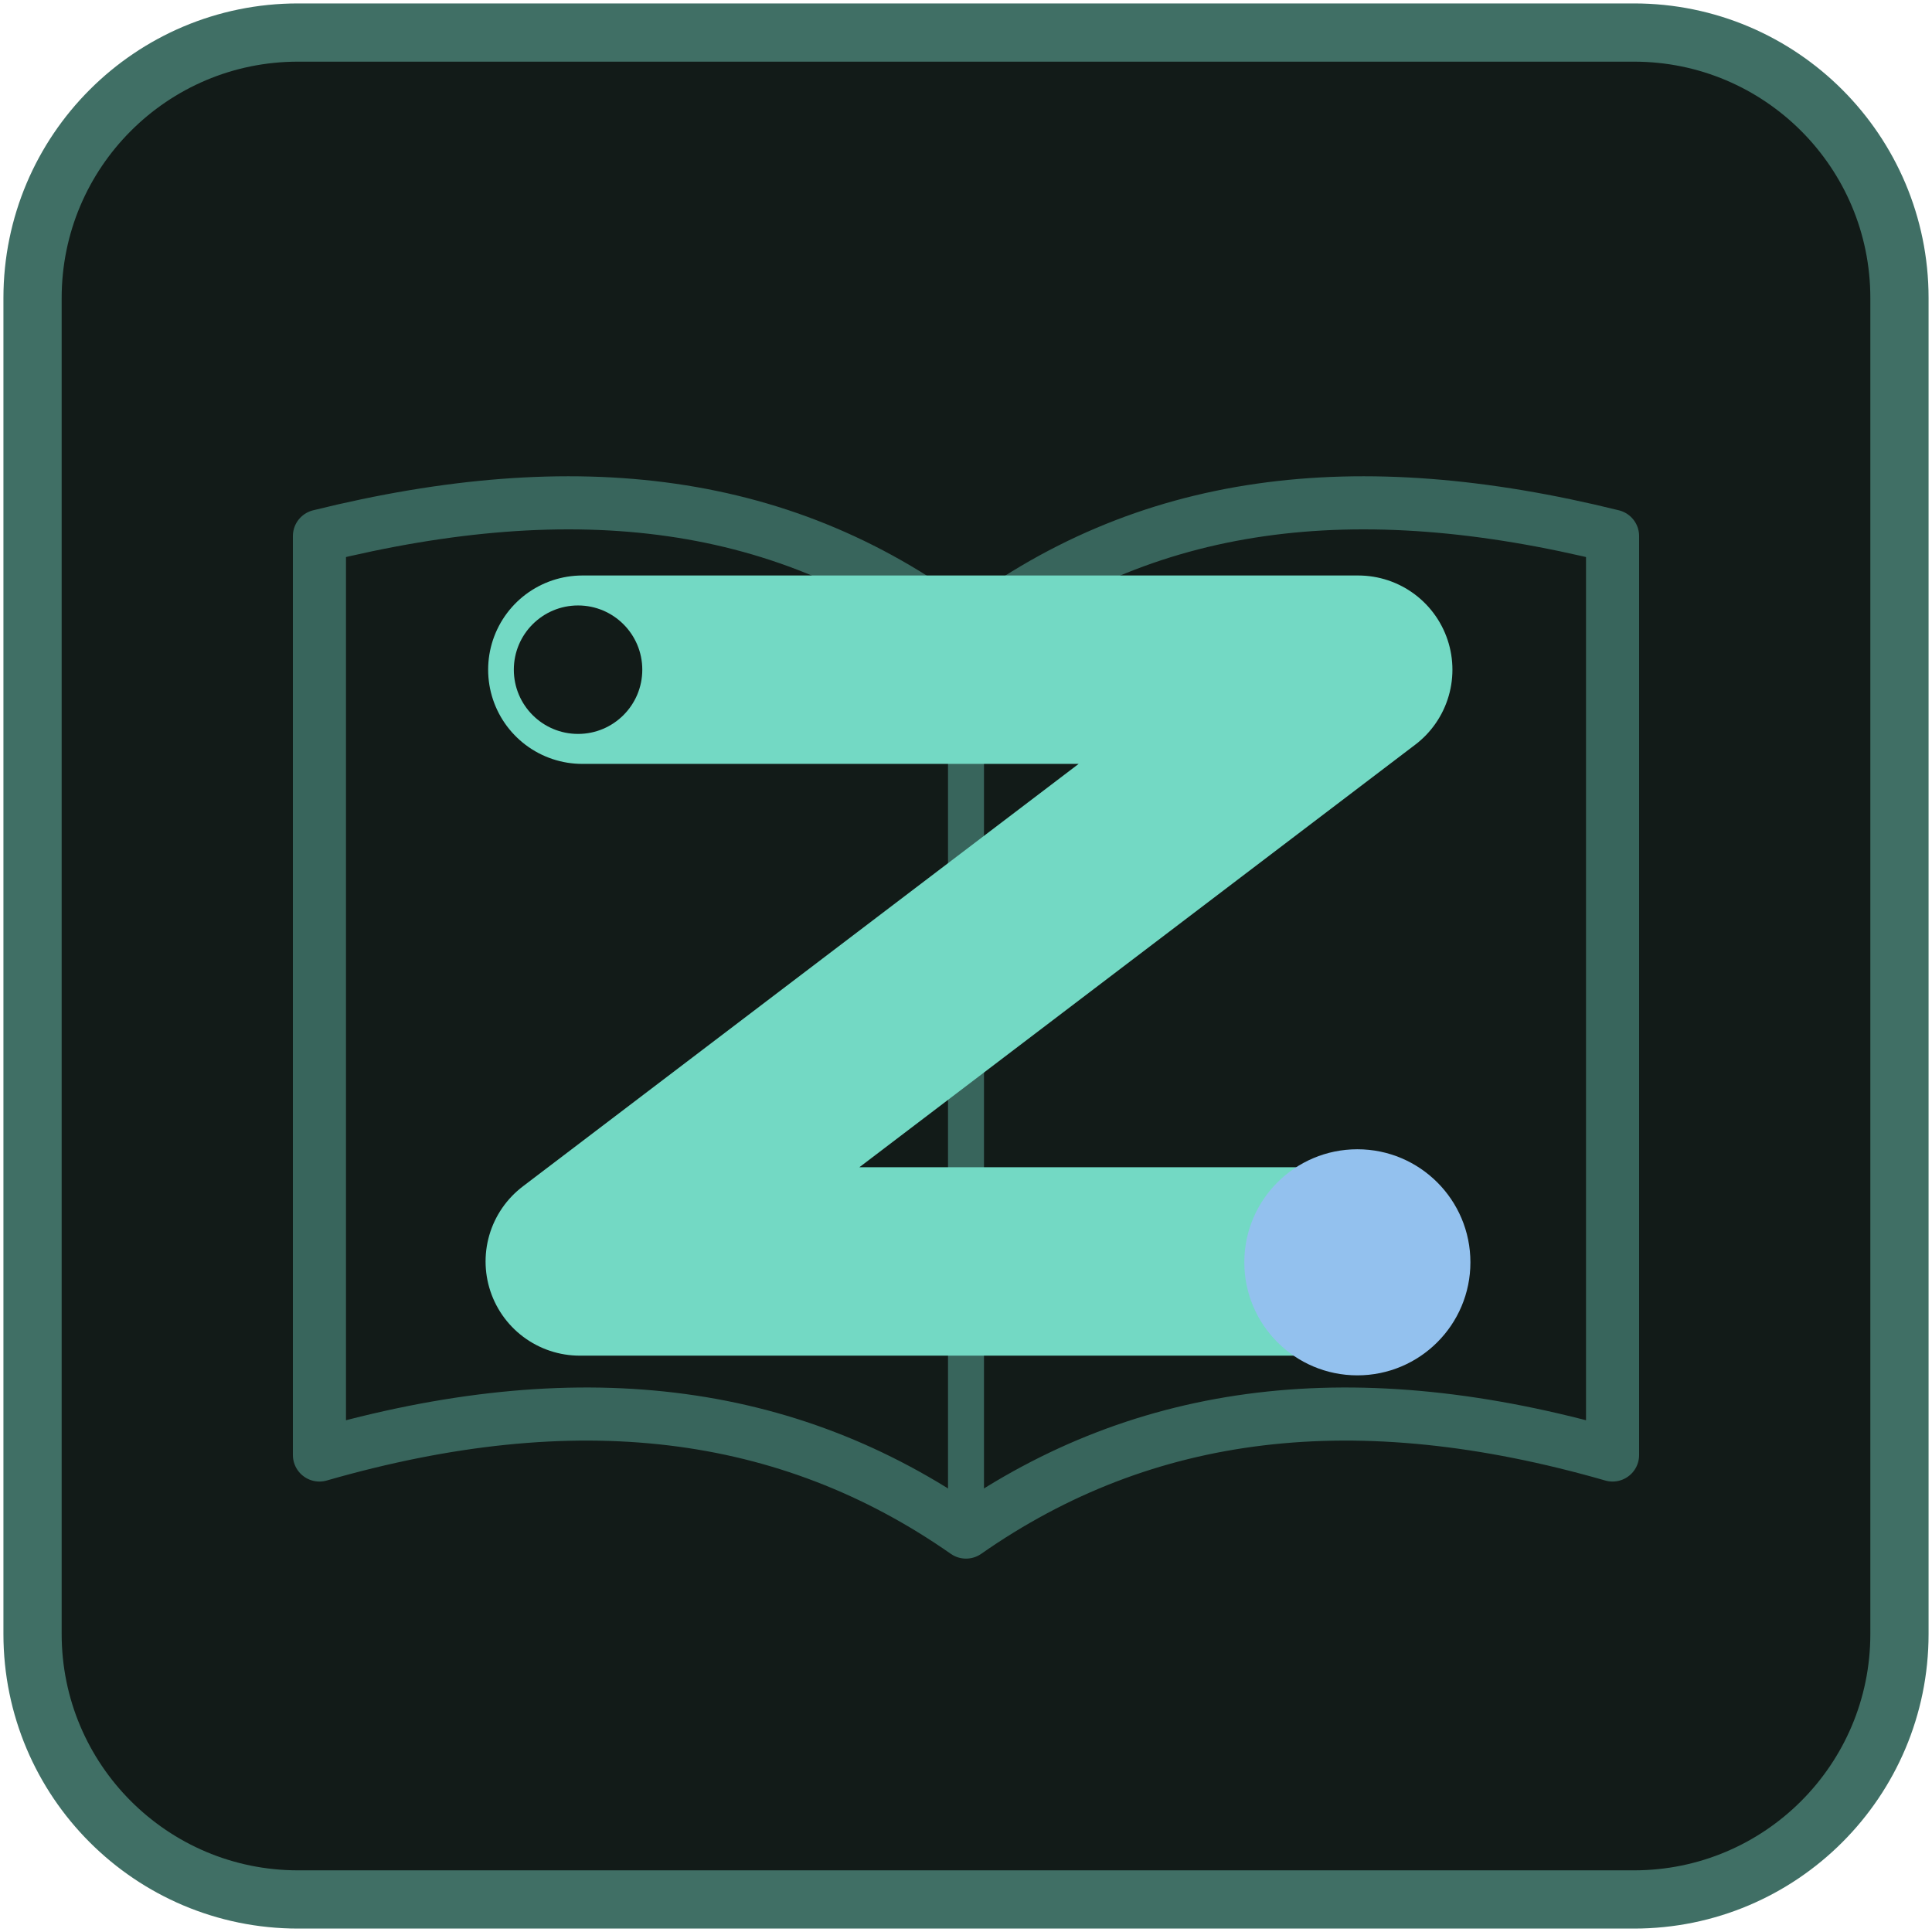
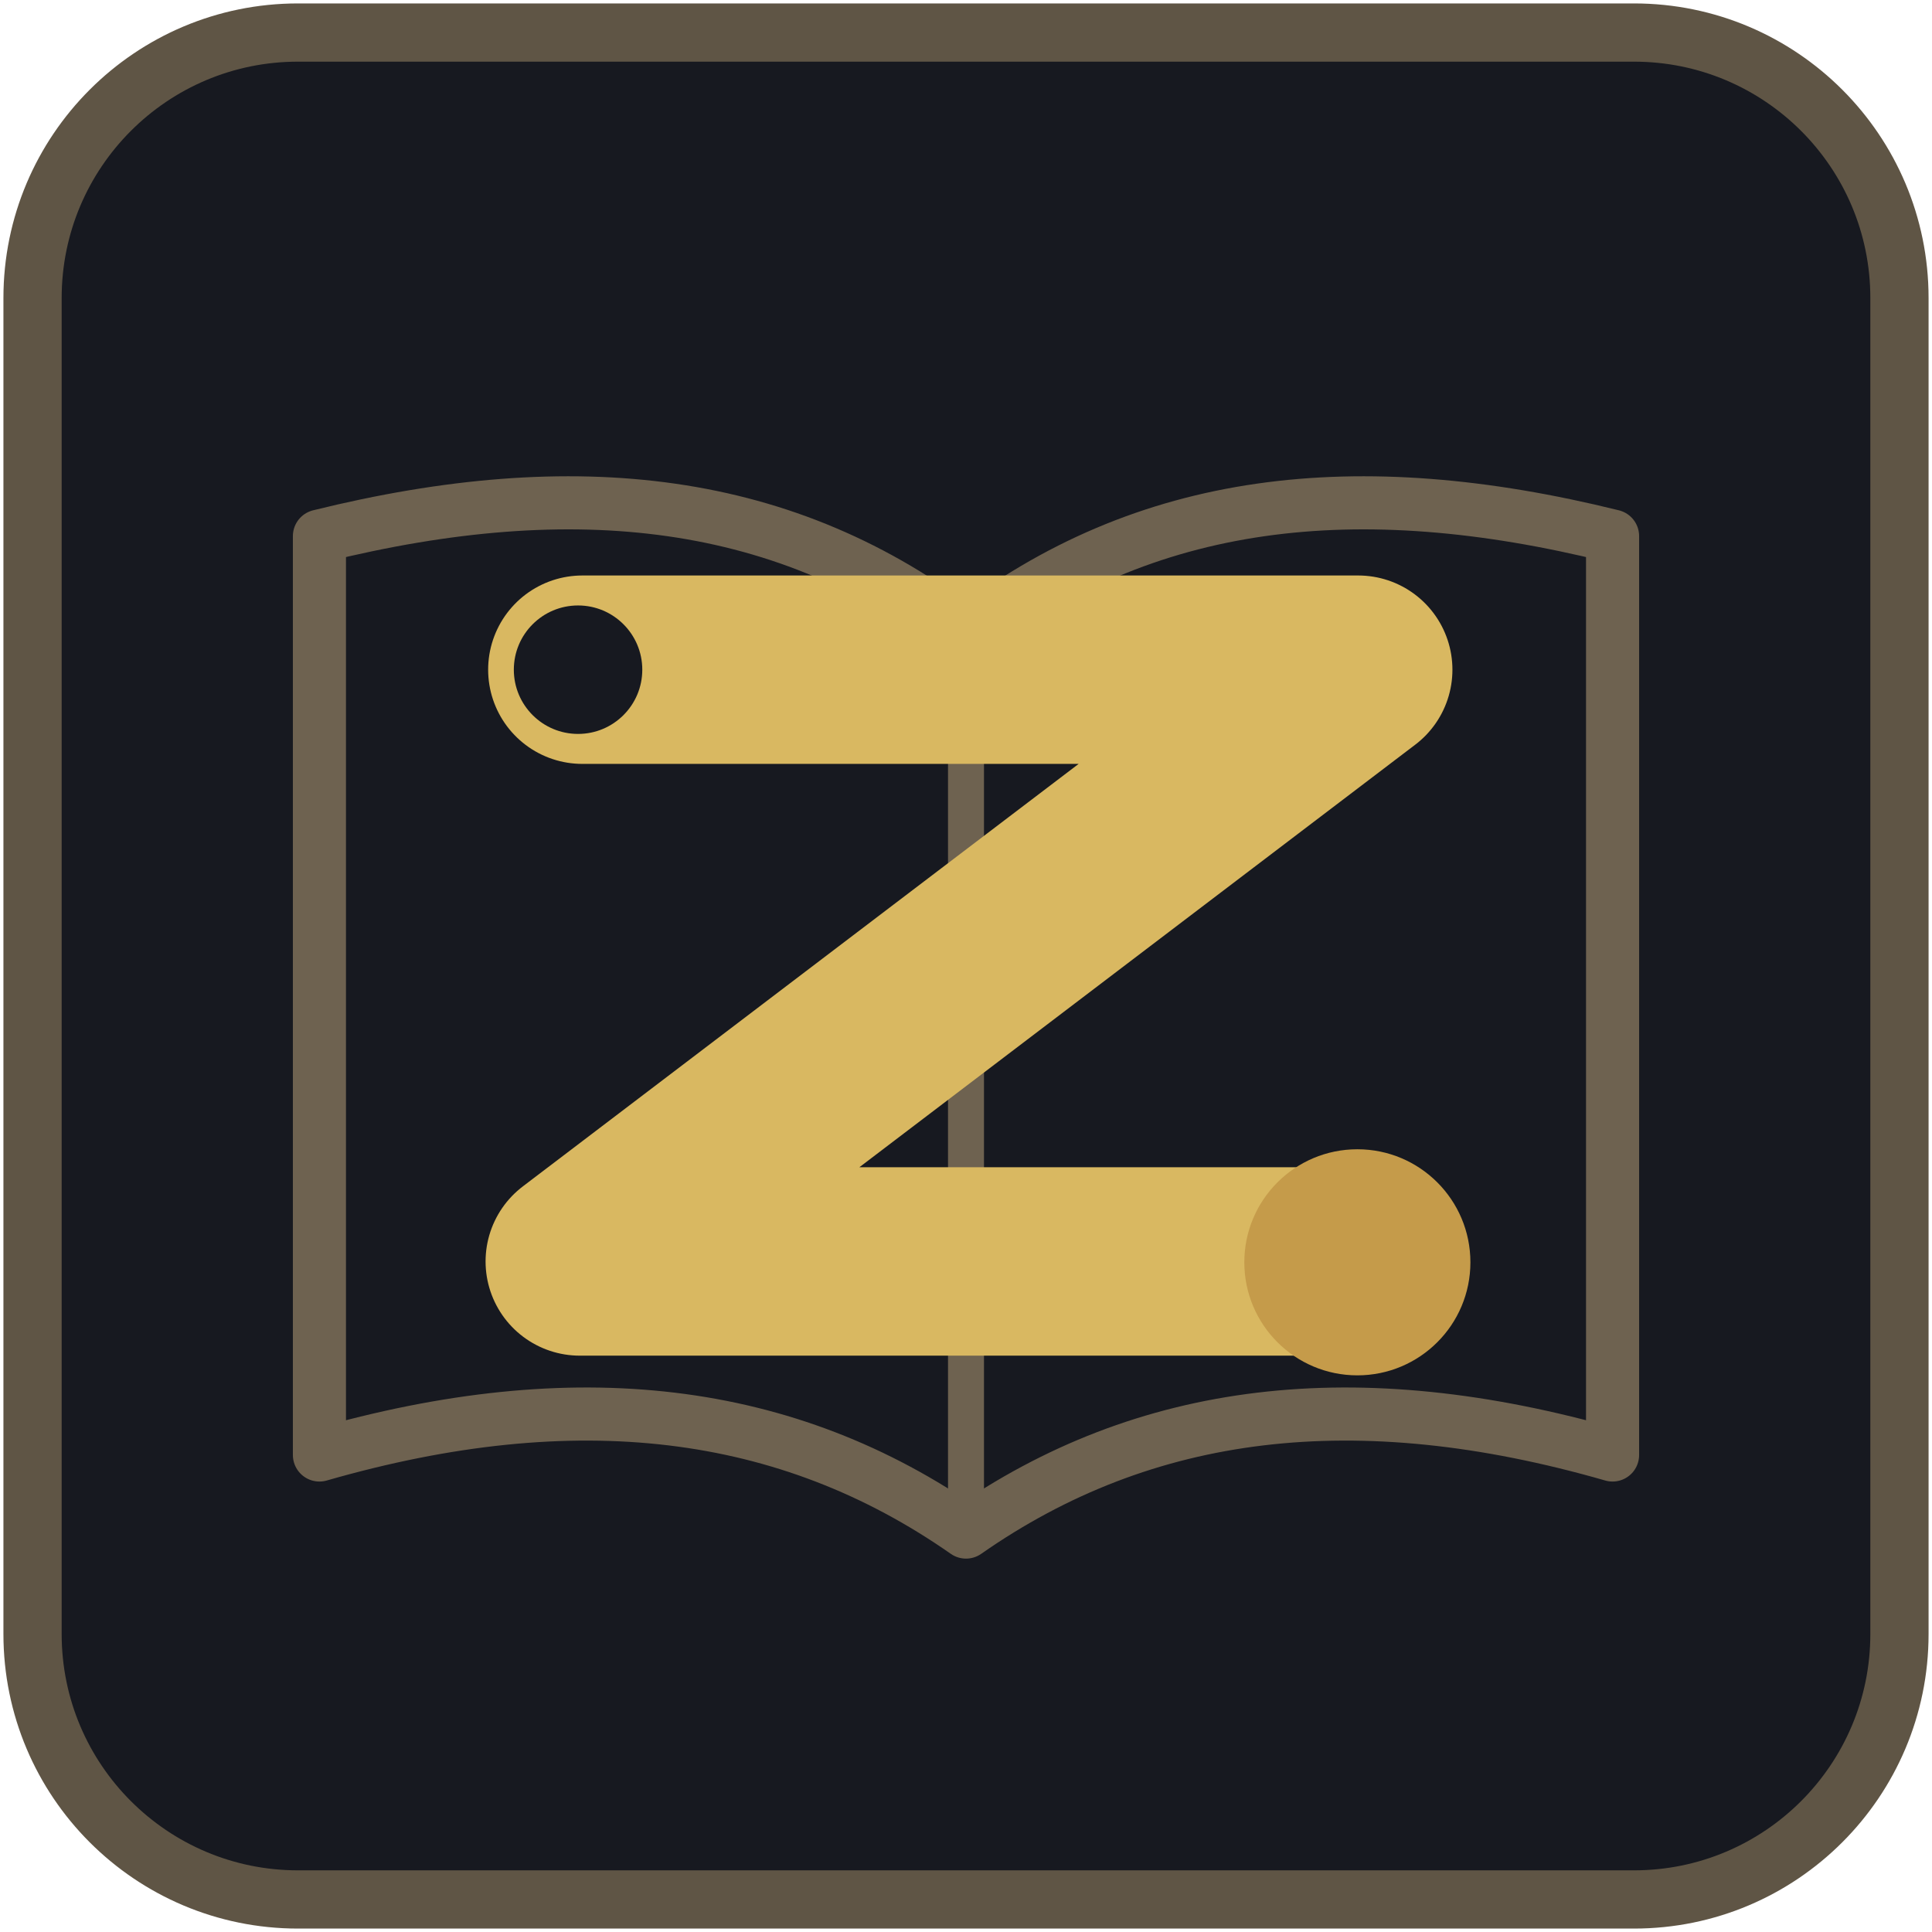
<svg xmlns="http://www.w3.org/2000/svg" width="256" height="256" viewBox="15.2 15.2 225.6 225.6" fill="none" shape-rendering="geometricPrecision">
-   <rect x="19" y="19" width="218" height="218" rx="31" fill="#121B18" stroke="#406F65" stroke-width="6.8" />
-   <path d="M52.5 77.8C82.4 70.4 107.1 73.2 128 89.4C148.9 73.2 173.6 70.4 203.5 77.8V185.1C173.6 176.5 148.9 179.5 128 194.1C107.1 179.5 82.4 176.5 52.5 185.1V77.8Z" fill="none" stroke="#38655C" stroke-width="6.2" stroke-linecap="round" stroke-linejoin="round" />
-   <path d="M128 89.4V194.1" stroke="#38655C" stroke-width="4.2" stroke-linecap="round" />
-   <path d="M83.2 93.4H173.8L82.9 162.5H169.6" stroke="#73D9C4" stroke-width="22" stroke-linecap="round" stroke-linejoin="round" />
-   <circle cx="82.7" cy="93.4" r="8.8" fill="#121B18" stroke="#73D9C4" stroke-width="2.6" />
-   <circle cx="173.7" cy="162.6" r="13.2" fill="#93C1EE" />
+   <rect x="19" y="19" width="218" height="218" rx="31" fill="#171920" stroke="#5F5545" stroke-width="6.8" />
+   <path d="M52.5 77.8C82.4 70.4 107.1 73.2 128 89.4C148.9 73.2 173.6 70.4 203.5 77.8V185.1C173.6 176.5 148.9 179.5 128 194.1C107.1 179.5 82.4 176.5 52.5 185.1V77.8Z" fill="none" stroke="#6E6250" stroke-width="6.2" stroke-linecap="round" stroke-linejoin="round" />
+   <path d="M128 89.4V194.1" stroke="#6E6250" stroke-width="4.2" stroke-linecap="round" />
+   <path d="M83.2 93.4H173.8L82.9 162.5H169.6" stroke="#D9B861" stroke-width="22" stroke-linecap="round" stroke-linejoin="round" />
+   <circle cx="82.7" cy="93.4" r="8.8" fill="#171920" stroke="#D9B861" stroke-width="2.6" />
+   <circle cx="173.7" cy="162.6" r="13.2" fill="#C59B4A" />
</svg>
